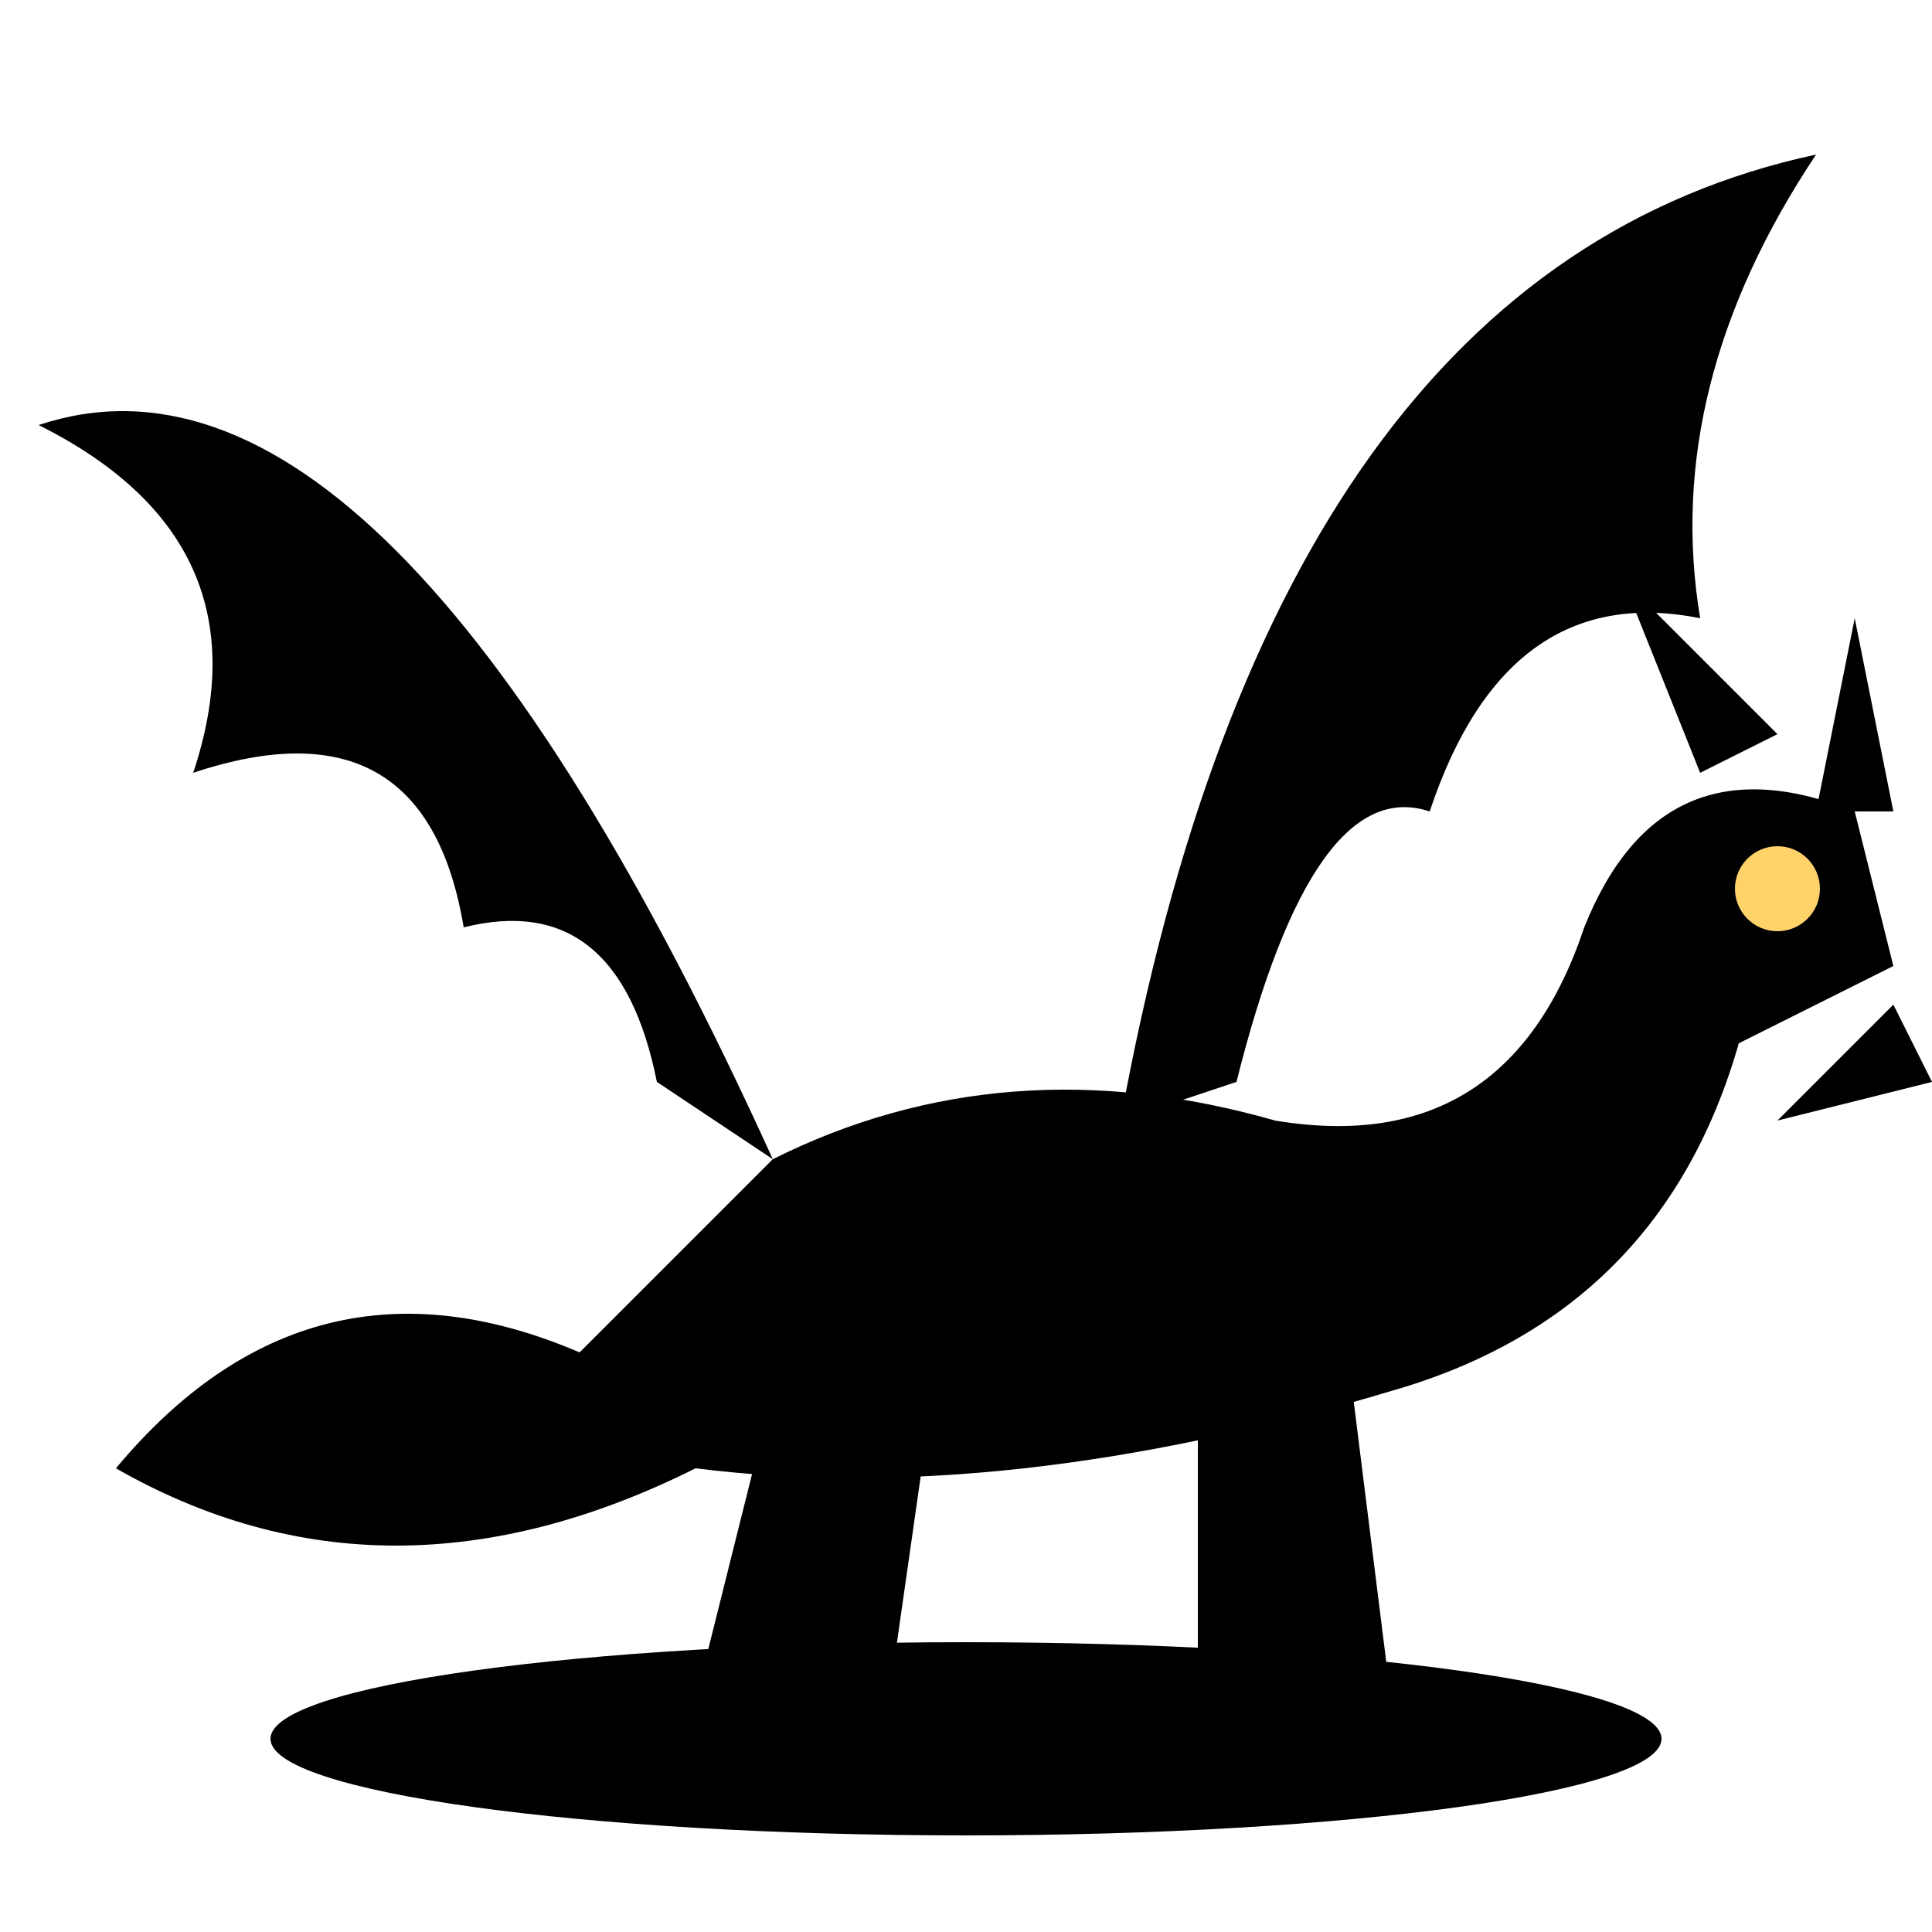
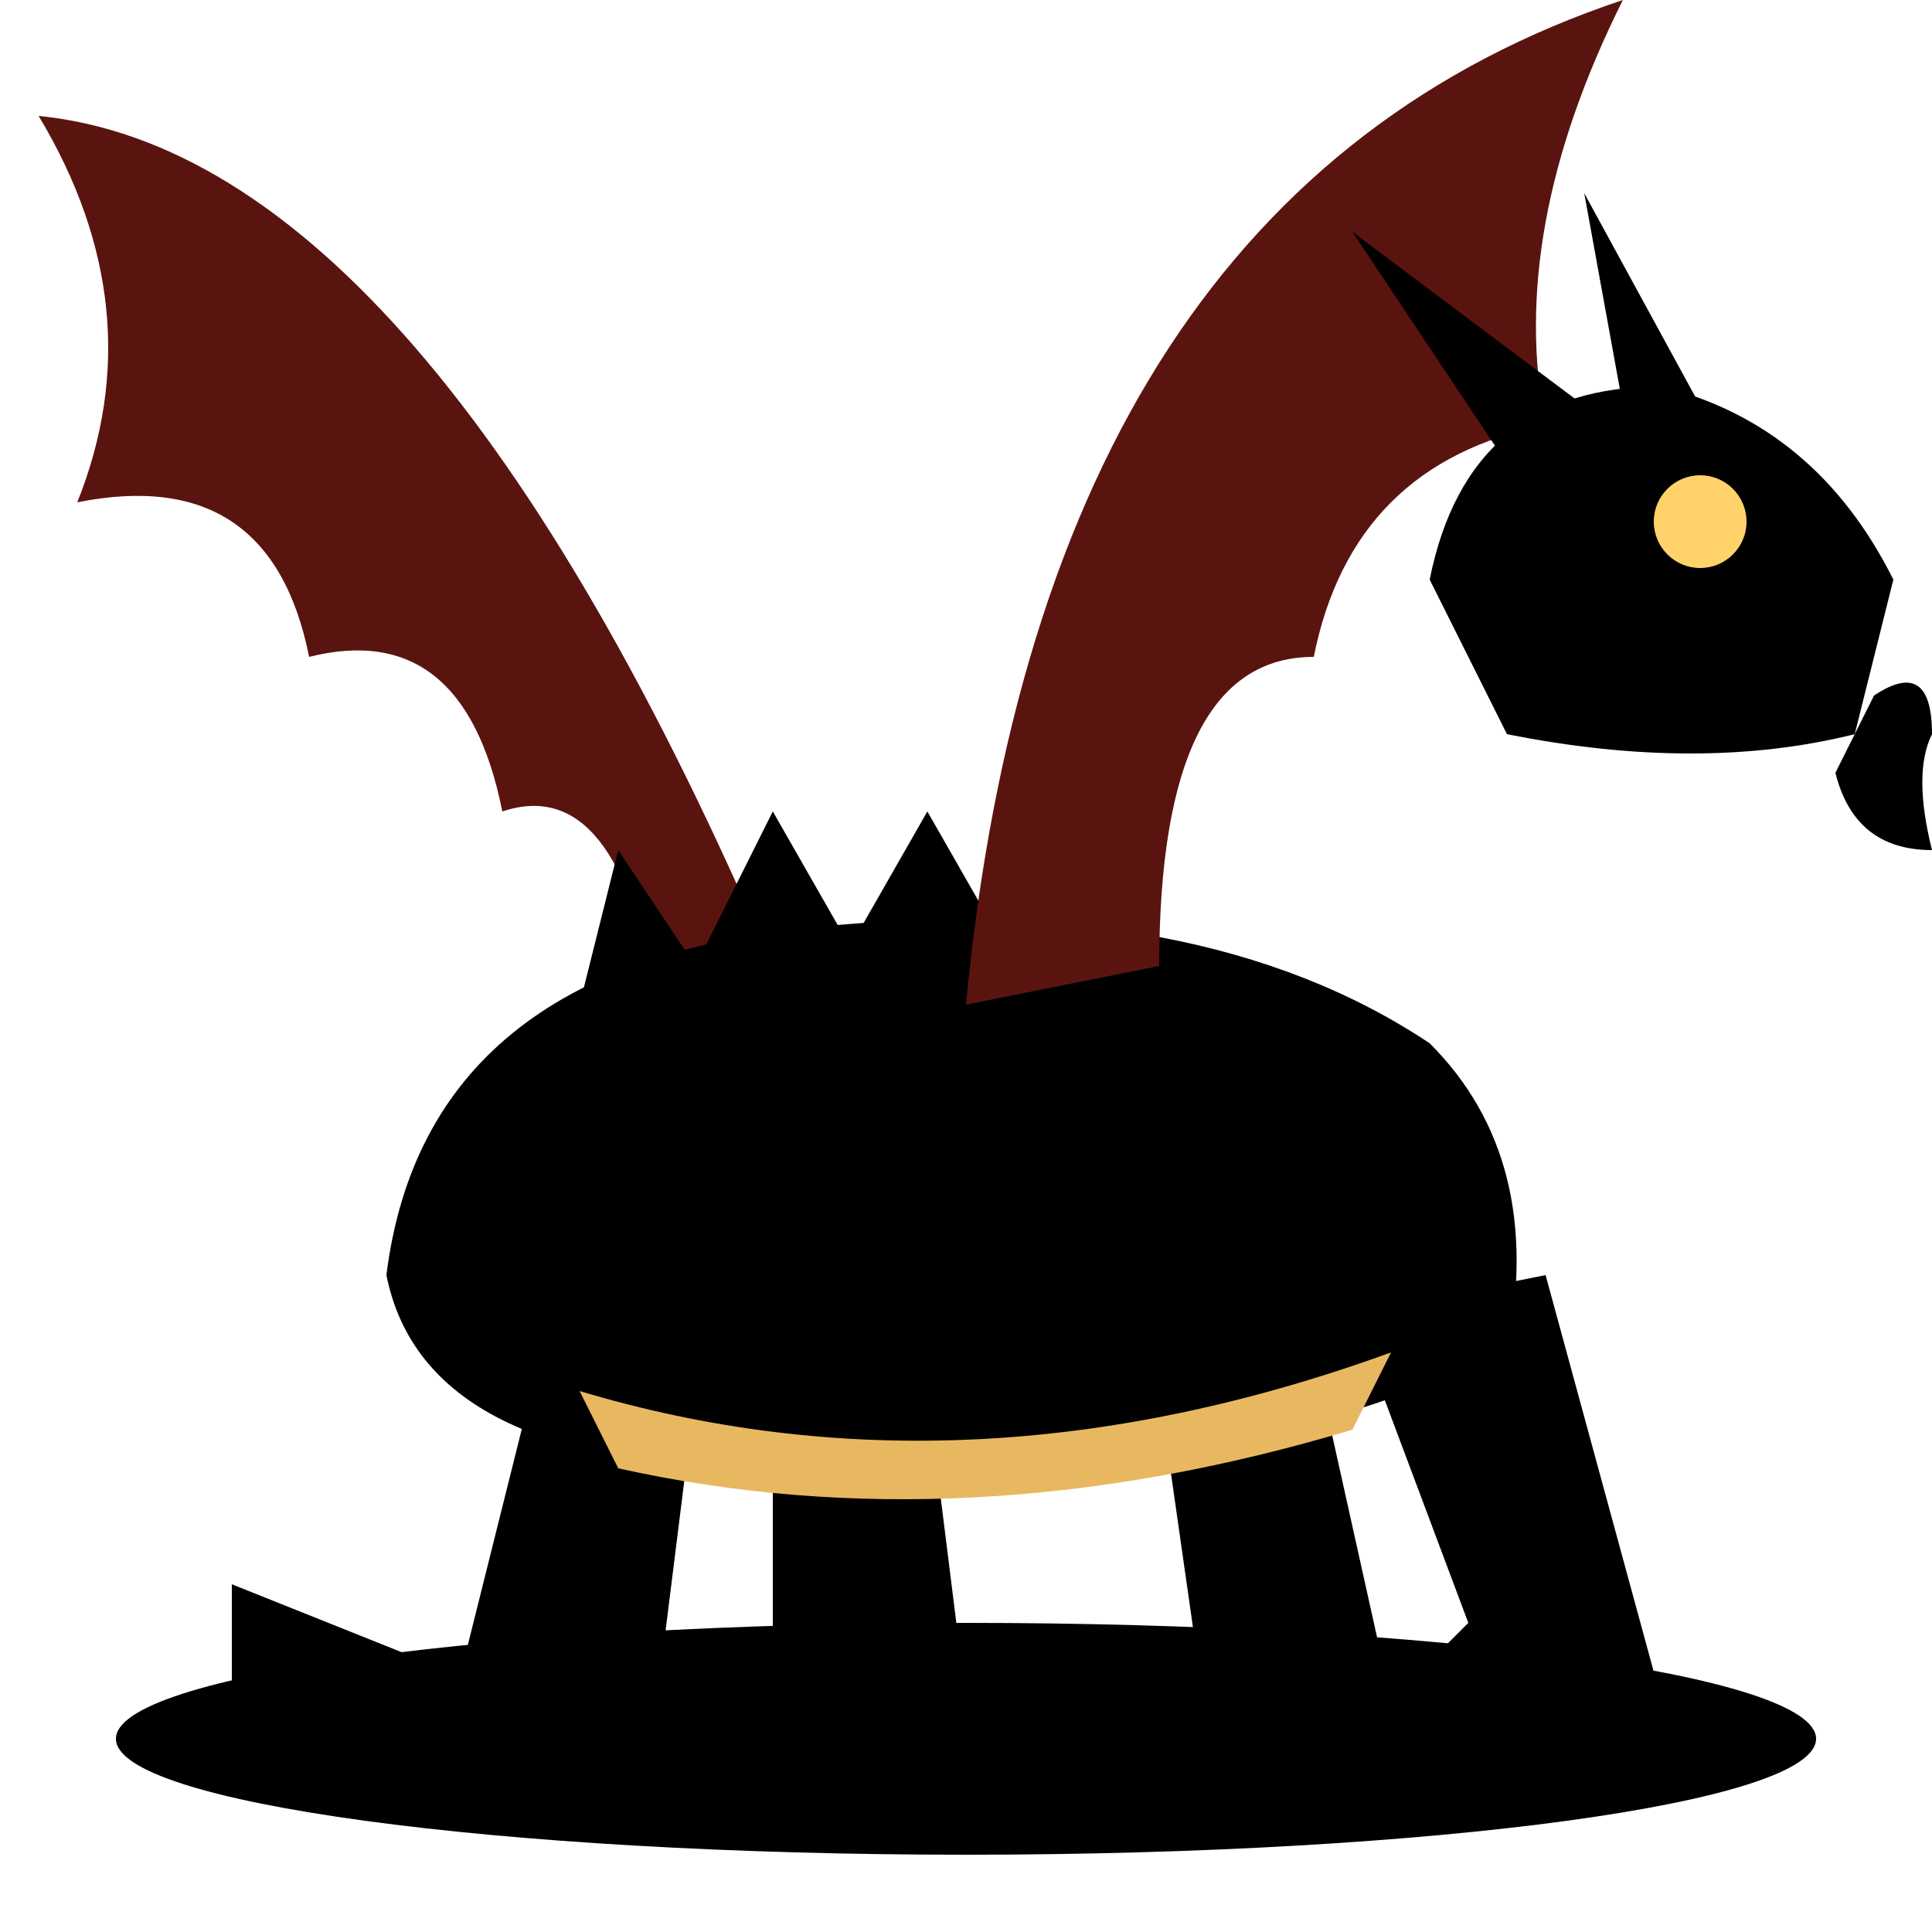
<svg xmlns="http://www.w3.org/2000/svg" viewBox="0 0 100 100">
-   <ellipse cx="50" cy="90" rx="36" ry="5" fill="shade" />
-   <path fill="fur" stroke="ink" stroke-width="4" stroke-linejoin="round" d="M6 76Q16 64 30 70L40 60Q52 54 66 58Q78 60 82 48Q86 38 96 42L98 50L90 54Q86 68 72 72Q52 78 36 76Q20 84 6 76Z" />
-   <path fill="fur" stroke="ink" stroke-width="4" stroke-linejoin="round" d="M40 60Q20 16 2 22Q14 28 10 40Q22 36 24 48Q32 46 34 56Z" />
-   <path fill="fur" stroke="ink" stroke-width="4" stroke-linejoin="round" d="M58 58Q66 14 94 8Q86 20 88 32Q78 30 74 42Q68 40 64 56Z" />
-   <path class="figure" fill="none" stroke="ink" stroke-linecap="round" stroke-width="2.5" d="M34 56L14 26M64 56L90 12" />
-   <path fill="bone" stroke="ink" stroke-width="3" stroke-linejoin="round" d="M88 40L84 30L92 38ZM94 42L96 32L98 42Z" />
-   <circle class="figure" cx="92" cy="46" r="2.2" fill="#ffd36a" />
-   <g class="up" fill="fur" stroke="ink" stroke-width="3" stroke-linejoin="round">
-     <path d="M40 72L36 88H46L48 74Z" />
-     <path d="M62 72L62 88H72L70 72Z" />
+   <ellipse cx="50" cy="90" rx="44" ry="6" fill="shade" />
+   <path fill="#5a1410" stroke="ink" stroke-width="4" stroke-linejoin="round" d="M40 50Q22 8 2 6Q8 16 4 26Q14 24 16 34Q24 32 26 42Q32 40 34 52Z" />
+   <path class="figure" fill="none" stroke="ink" stroke-width="2" stroke-linecap="round" d="M38 50L6 10M36 51L12 28M34 52L22 40" />
+   <path fill="none" stroke="ink" stroke-width="12" stroke-linecap="round" d="M26 66Q10 70 6 80Q4 86 12 86" />
+   <path fill="none" stroke="fur" stroke-width="6" stroke-linecap="round" d="M26 66Q10 70 6 80Q4 86 12 86" />
+   <path fill="bone" stroke="ink" stroke-width="2.5" stroke-linejoin="round" d="M12 82L22 86L12 90Z" />
+   <g class="up">
+     <path fill="fur" stroke="ink" stroke-width="3" stroke-linejoin="round" d="M28 70L24 86L20 88H34L36 72Z" />
+     <path fill="fur" stroke="ink" stroke-width="3" stroke-linejoin="round" d="M40 72L40 86L36 88H50L48 72Z" />
+     <path fill="fur" stroke="ink" stroke-width="3" stroke-linejoin="round" d="M60 72L62 86L58 88H72L68 70Z" />
+     <path fill="fur" stroke="ink" stroke-width="3" stroke-linejoin="round" d="M70 68L76 84L72 88H86L80 66Z" />
  </g>
-   <path class="detail" fill="fire" stroke="ink" stroke-width="3" stroke-linejoin="round" d="M98 52L100 56L92 58Z" />
-   <path class="figure" fill="none" stroke="shade" stroke-width="3" d="M42 62L48 70M52 60L58 70M62 60L66 70" />
+   <path fill="fur" stroke="ink" stroke-width="4" stroke-linejoin="round" d="M20 66Q22 50 42 48Q62 46 74 54Q80 60 78 70Q60 78 40 76Q22 76 20 66Z" />
+   <path fill="#e8b860" stroke="ink" stroke-width="2.5" stroke-linejoin="round" d="M30 72Q50 78 72 70L70 74Q50 80 32 76Z" />
+   <path fill="bone" stroke="ink" stroke-width="2" stroke-linejoin="round" d="M30 52L32 44L36 50L40 42L44 49L48 42L52 49L56 44L58 52Z" />
+   <path fill="#5a1410" stroke="ink" stroke-width="4" stroke-linejoin="round" d="M50 52Q54 10 84 0Q78 12 80 22Q70 24 68 34Q60 34 60 50Z" />
+   <path class="figure" fill="none" stroke="ink" stroke-width="2" stroke-linecap="round" d="M54 50L82 2M58 51L76 24M60 52L68 36" />
+   <path fill="none" stroke="ink" stroke-width="13" stroke-linecap="round" d="M70 58Q80 46 80 32" />
+   <path fill="none" stroke="fur" stroke-width="7" stroke-linecap="round" d="M70 58Q80 46 80 32" />
+   <path fill="fur" stroke="ink" stroke-width="4" stroke-linejoin="round" d="M74 30Q76 20 86 20Q94 22 98 30L96 38Q88 40 78 38Z" />
+   <path fill="bone" stroke="ink" stroke-width="2.5" stroke-linejoin="round" d="M78 24L70 12L82 21ZM84 21L82 10L88 21Z" />
+   <circle class="figure" cx="88" cy="27" r="2.4" fill="#ffd36a" stroke="ink" stroke-width="1.2" />
+   <path class="figure" fill="light" d="M90 35L91 38L92 35ZM94 35L95 38L96 35Z" />
+   <path fill="fire" stroke="ink" stroke-width="2" stroke-linejoin="round" d="M97 36Q100 34 100 38Q99 40 100 44Q96 44 95 40Z" />
+   <path class="detail" fill="none" stroke="shade" stroke-width="3" stroke-linecap="round" d="M30 60Q40 64 50 62M52 58Q62 62 70 60" />
</svg>
